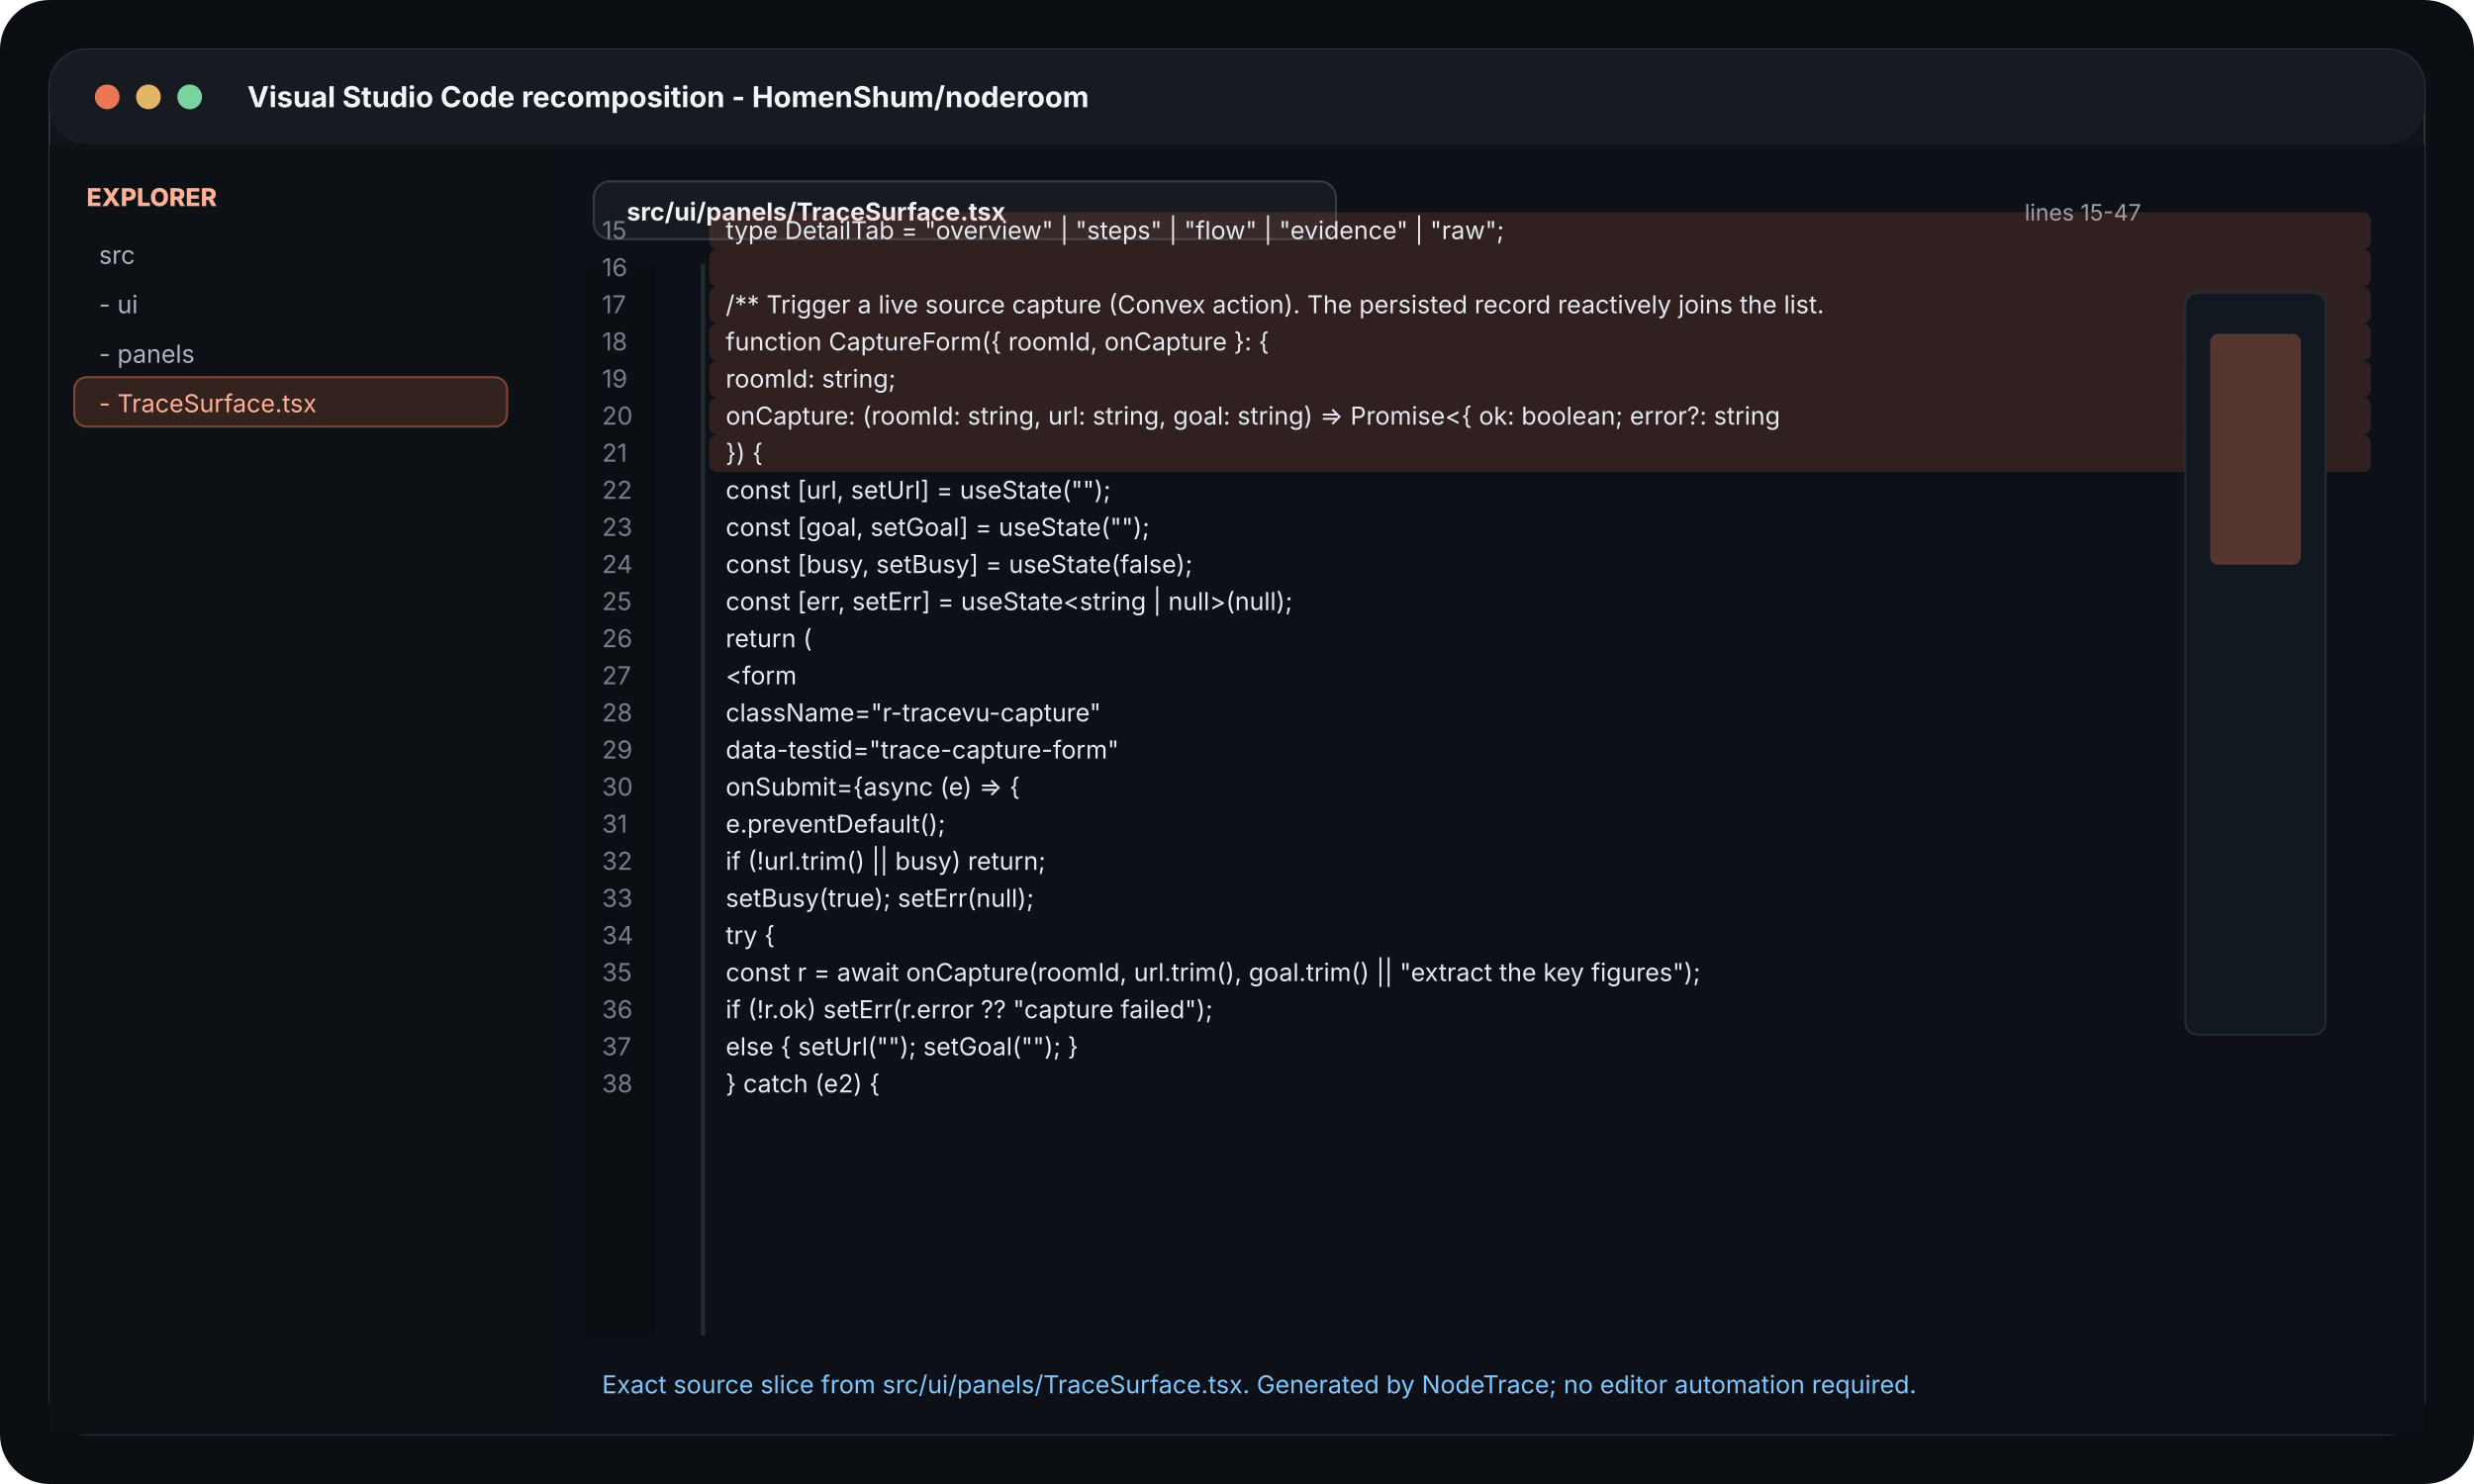
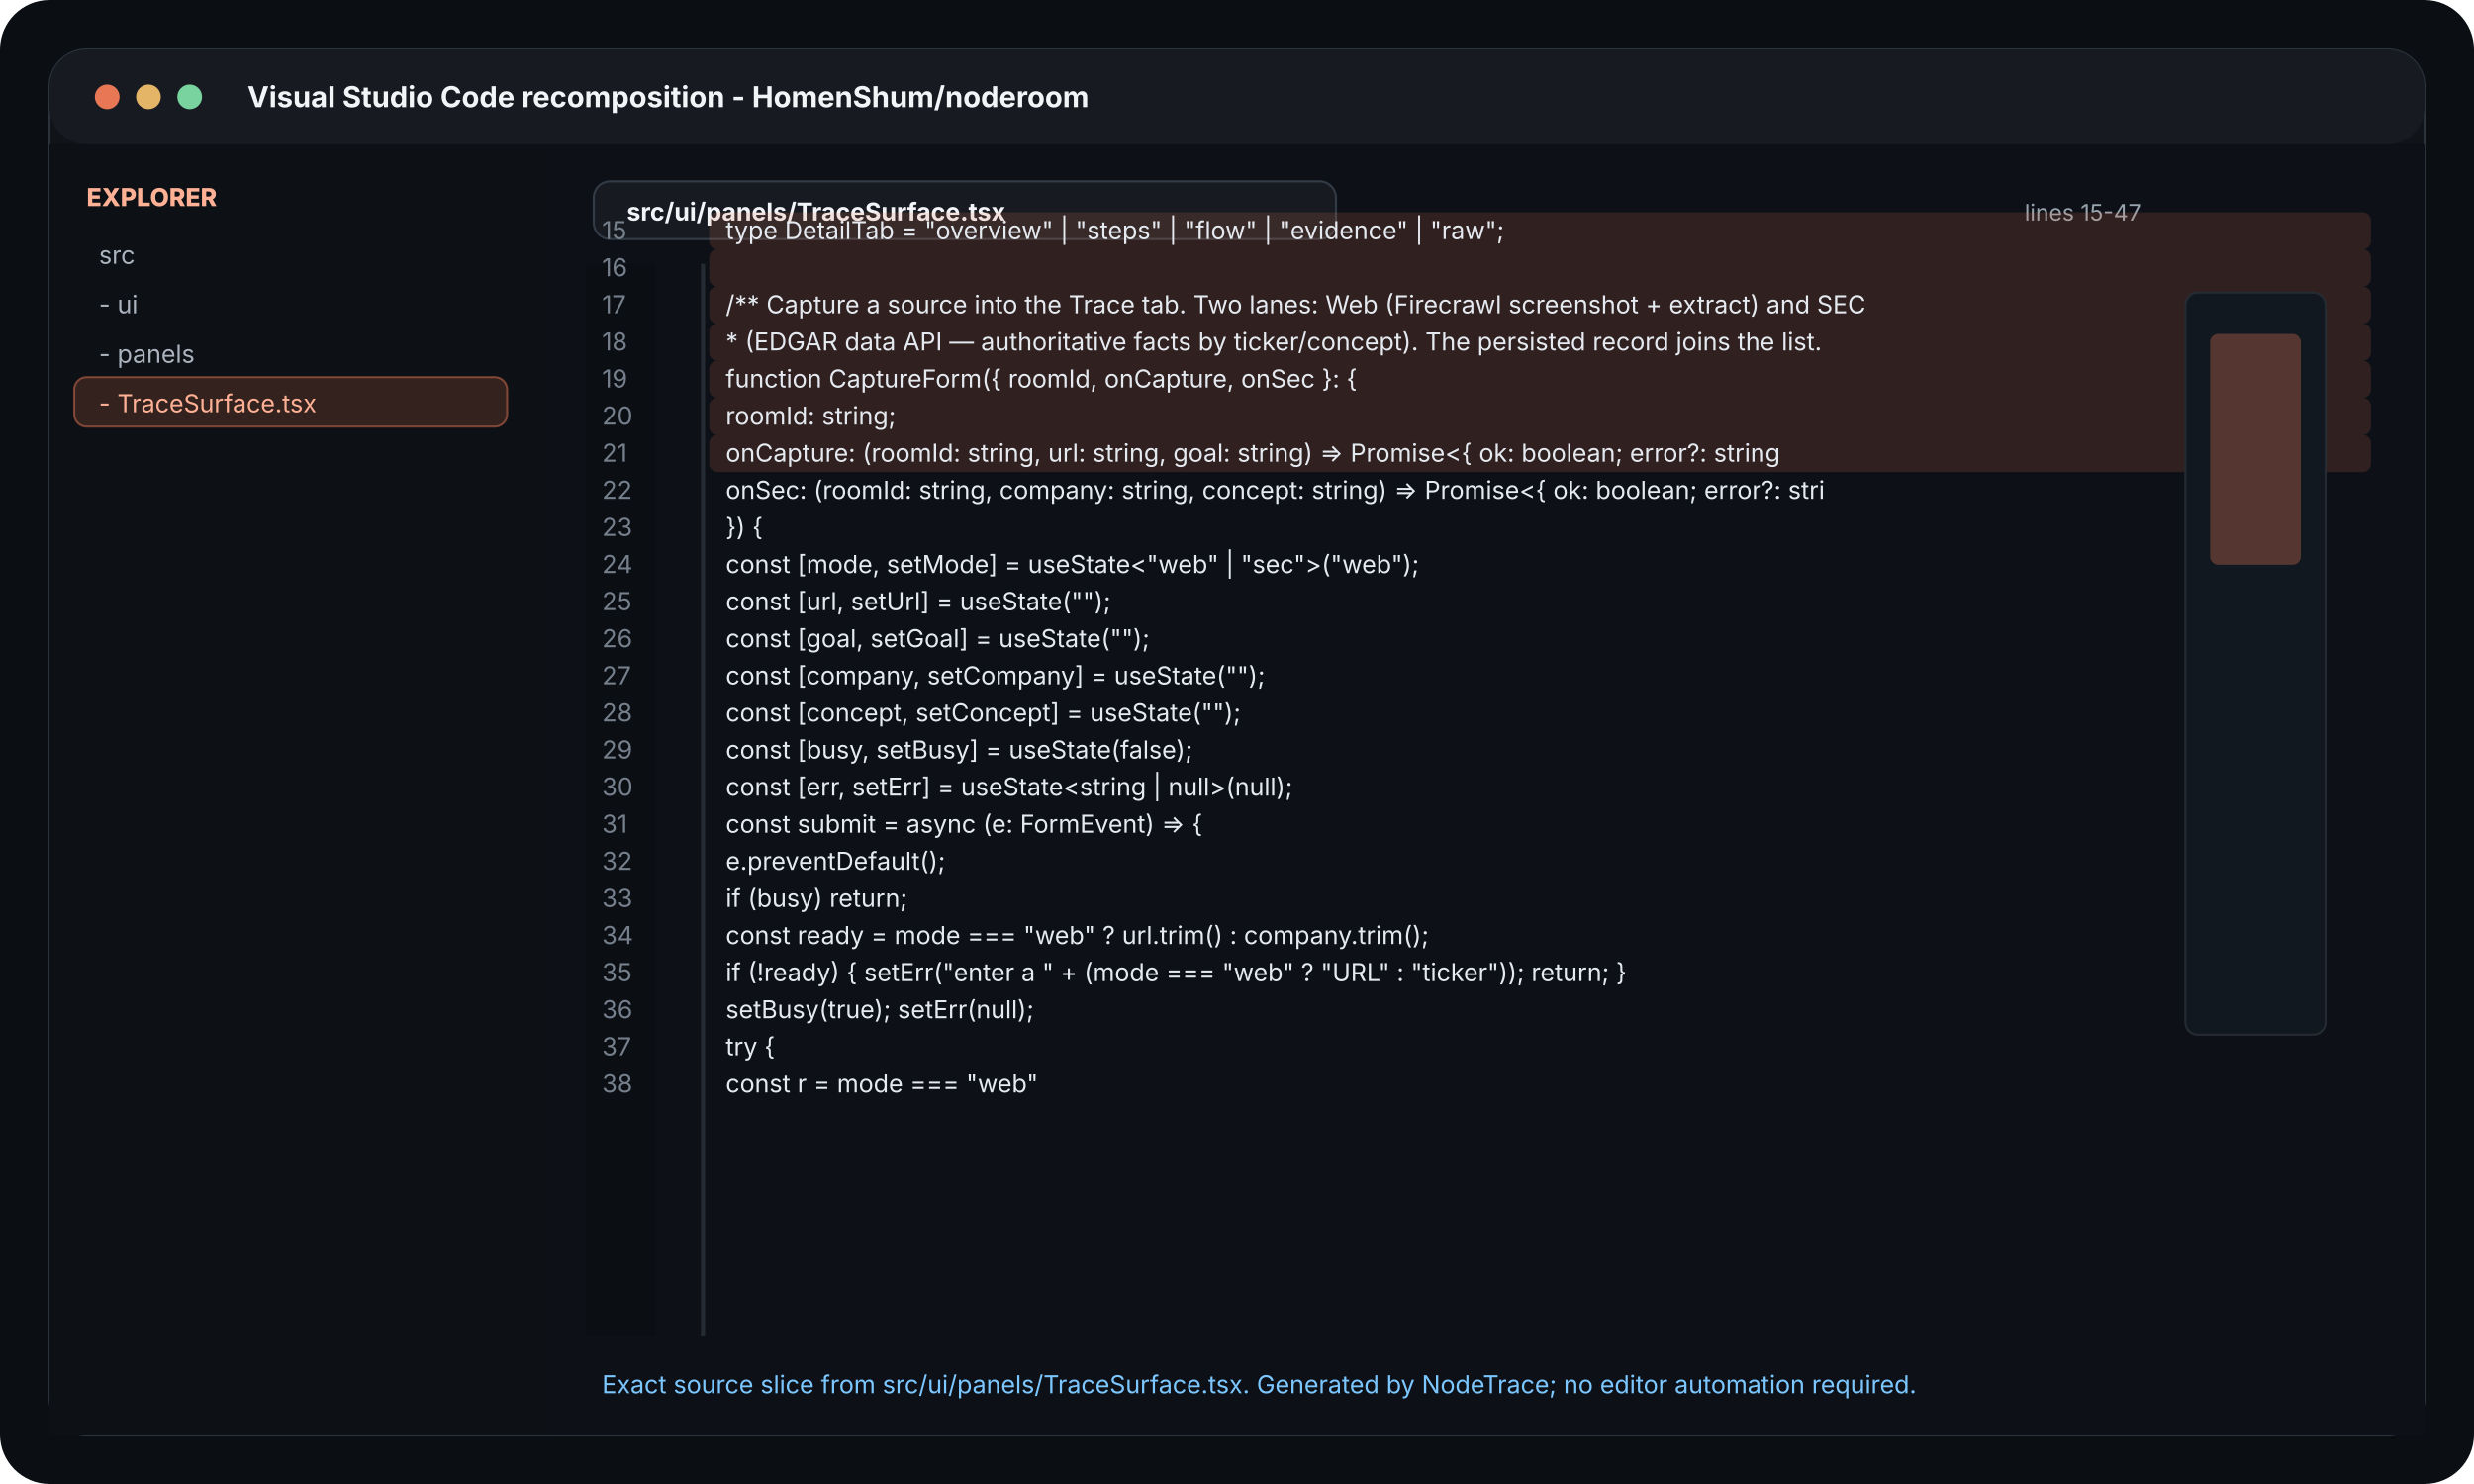
<svg xmlns="http://www.w3.org/2000/svg" width="1200" height="720" viewBox="0 0 1200 720" role="img">
  <style>text{font-family:Inter,Segoe UI,Arial,sans-serif}.mono{font-family:Consolas,Menlo,monospace}</style>
  <rect width="1200" height="720" rx="24" fill="#0b0f14" />
  <rect x="24" y="24" width="1152" height="672" rx="18" fill="#101317" stroke="#2b333d" />
  <rect x="24" y="24" width="1152" height="46" rx="18" fill="#171b21" />
  <circle cx="52" cy="47" r="6" fill="#e87855" />
  <circle cx="72" cy="47" r="6" fill="#e5b567" />
  <circle cx="92" cy="47" r="6" fill="#78d39f" />
  <text x="120" y="52" fill="#f2f4f7" font-size="14" font-weight="700">Visual Studio Code recomposition - HomenShum/noderoom</text>
  <rect x="24" y="70" width="244" height="626" fill="#0d1014" />
  <text x="42" y="100" fill="#ffb195" font-size="12" font-weight="800">EXPLORER</text>
  <text x="48" y="128" fill="#aab3be" font-size="12">src</text>
  <text x="48" y="152" fill="#aab3be" font-size="12">  - ui</text>
  <text x="48" y="176" fill="#aab3be" font-size="12">    - panels</text>
  <rect x="36" y="183" width="210" height="24" rx="6" fill="rgba(232,120,85,0.18)" stroke="rgba(232,120,85,0.48)" />
  <text x="48" y="200" fill="#ffb195" font-size="12">      - TraceSurface.tsx</text>
  <rect x="268" y="70" width="908" height="626" fill="#0d1117" />
  <rect x="288" y="88" width="360" height="28" rx="8" fill="#171b21" stroke="#333b46" />
  <text x="304" y="107" fill="#f2f4f7" font-size="12" font-weight="700">src/ui/panels/TraceSurface.tsx</text>
  <text x="982" y="107" fill="#99a3ae" font-size="11">lines 15-47</text>
  <rect x="284" y="128" width="34" height="520" fill="#0b0f14" />
  <rect x="340" y="128" width="2" height="520" fill="#252b33" />
  <rect x="344" y="103" width="806" height="18" rx="4" fill="rgba(232,120,85,0.16)" />
  <text x="292" y="116" fill="#76808c" font-size="12">  15</text>
  <text x="352" y="116" fill="#e5eaf0" font-size="12">type DetailTab = "overview" | "steps" | "flow" | "evidence" | "raw";</text>
  <rect x="344" y="121" width="806" height="18" rx="4" fill="rgba(232,120,85,0.16)" />
  <text x="292" y="134" fill="#76808c" font-size="12">  16</text>
  <text x="352" y="134" fill="#e5eaf0" font-size="12"> </text>
  <rect x="344" y="139" width="806" height="18" rx="4" fill="rgba(232,120,85,0.16)" />
  <text x="292" y="152" fill="#76808c" font-size="12">  17</text>
-   <text x="352" y="152" fill="#e5eaf0" font-size="12">/** Trigger a live source capture (Convex action). The persisted record reactively joins the list.</text>
+   <text x="352" y="152" fill="#e5eaf0" font-size="12">/** Capture a source into the Trace tab. Two lanes: Web (Firecrawl screenshot + extract) and SEC</text>
  <rect x="344" y="157" width="806" height="18" rx="4" fill="rgba(232,120,85,0.16)" />
  <text x="292" y="170" fill="#76808c" font-size="12">  18</text>
-   <text x="352" y="170" fill="#e5eaf0" font-size="12">function CaptureForm({ roomId, onCapture }: {</text>
+   <text x="352" y="170" fill="#e5eaf0" font-size="12"> *  (EDGAR data API — authoritative facts by ticker/concept). The persisted record joins the list.</text>
  <rect x="344" y="175" width="806" height="18" rx="4" fill="rgba(232,120,85,0.16)" />
  <text x="292" y="188" fill="#76808c" font-size="12">  19</text>
-   <text x="352" y="188" fill="#e5eaf0" font-size="12">  roomId: string;</text>
+   <text x="352" y="188" fill="#e5eaf0" font-size="12">function CaptureForm({ roomId, onCapture, onSec }: {</text>
  <rect x="344" y="193" width="806" height="18" rx="4" fill="rgba(232,120,85,0.16)" />
  <text x="292" y="206" fill="#76808c" font-size="12">  20</text>
-   <text x="352" y="206" fill="#e5eaf0" font-size="12">  onCapture: (roomId: string, url: string, goal: string) =&gt; Promise&lt;{ ok: boolean; error?: string </text>
+   <text x="352" y="206" fill="#e5eaf0" font-size="12">  roomId: string;</text>
  <rect x="344" y="211" width="806" height="18" rx="4" fill="rgba(232,120,85,0.16)" />
  <text x="292" y="224" fill="#76808c" font-size="12">  21</text>
-   <text x="352" y="224" fill="#e5eaf0" font-size="12">}) {</text>
+   <text x="352" y="224" fill="#e5eaf0" font-size="12">  onCapture: (roomId: string, url: string, goal: string) =&gt; Promise&lt;{ ok: boolean; error?: string </text>
  <text x="292" y="242" fill="#76808c" font-size="12">  22</text>
-   <text x="352" y="242" fill="#e5eaf0" font-size="12">  const [url, setUrl] = useState("");</text>
+   <text x="352" y="242" fill="#e5eaf0" font-size="12">  onSec: (roomId: string, company: string, concept: string) =&gt; Promise&lt;{ ok: boolean; error?: stri</text>
  <text x="292" y="260" fill="#76808c" font-size="12">  23</text>
-   <text x="352" y="260" fill="#e5eaf0" font-size="12">  const [goal, setGoal] = useState("");</text>
+   <text x="352" y="260" fill="#e5eaf0" font-size="12">}) {</text>
  <text x="292" y="278" fill="#76808c" font-size="12">  24</text>
-   <text x="352" y="278" fill="#e5eaf0" font-size="12">  const [busy, setBusy] = useState(false);</text>
+   <text x="352" y="278" fill="#e5eaf0" font-size="12">  const [mode, setMode] = useState&lt;"web" | "sec"&gt;("web");</text>
  <text x="292" y="296" fill="#76808c" font-size="12">  25</text>
-   <text x="352" y="296" fill="#e5eaf0" font-size="12">  const [err, setErr] = useState&lt;string | null&gt;(null);</text>
+   <text x="352" y="296" fill="#e5eaf0" font-size="12">  const [url, setUrl] = useState("");</text>
  <text x="292" y="314" fill="#76808c" font-size="12">  26</text>
-   <text x="352" y="314" fill="#e5eaf0" font-size="12">  return (</text>
+   <text x="352" y="314" fill="#e5eaf0" font-size="12">  const [goal, setGoal] = useState("");</text>
  <text x="292" y="332" fill="#76808c" font-size="12">  27</text>
-   <text x="352" y="332" fill="#e5eaf0" font-size="12">    &lt;form</text>
+   <text x="352" y="332" fill="#e5eaf0" font-size="12">  const [company, setCompany] = useState("");</text>
  <text x="292" y="350" fill="#76808c" font-size="12">  28</text>
-   <text x="352" y="350" fill="#e5eaf0" font-size="12">      className="r-tracevu-capture"</text>
+   <text x="352" y="350" fill="#e5eaf0" font-size="12">  const [concept, setConcept] = useState("");</text>
  <text x="292" y="368" fill="#76808c" font-size="12">  29</text>
-   <text x="352" y="368" fill="#e5eaf0" font-size="12">      data-testid="trace-capture-form"</text>
+   <text x="352" y="368" fill="#e5eaf0" font-size="12">  const [busy, setBusy] = useState(false);</text>
  <text x="292" y="386" fill="#76808c" font-size="12">  30</text>
-   <text x="352" y="386" fill="#e5eaf0" font-size="12">      onSubmit={async (e) =&gt; {</text>
+   <text x="352" y="386" fill="#e5eaf0" font-size="12">  const [err, setErr] = useState&lt;string | null&gt;(null);</text>
  <text x="292" y="404" fill="#76808c" font-size="12">  31</text>
-   <text x="352" y="404" fill="#e5eaf0" font-size="12">        e.preventDefault();</text>
+   <text x="352" y="404" fill="#e5eaf0" font-size="12">  const submit = async (e: FormEvent) =&gt; {</text>
  <text x="292" y="422" fill="#76808c" font-size="12">  32</text>
-   <text x="352" y="422" fill="#e5eaf0" font-size="12">        if (!url.trim() || busy) return;</text>
+   <text x="352" y="422" fill="#e5eaf0" font-size="12">    e.preventDefault();</text>
  <text x="292" y="440" fill="#76808c" font-size="12">  33</text>
-   <text x="352" y="440" fill="#e5eaf0" font-size="12">        setBusy(true); setErr(null);</text>
+   <text x="352" y="440" fill="#e5eaf0" font-size="12">    if (busy) return;</text>
  <text x="292" y="458" fill="#76808c" font-size="12">  34</text>
-   <text x="352" y="458" fill="#e5eaf0" font-size="12">        try {</text>
+   <text x="352" y="458" fill="#e5eaf0" font-size="12">    const ready = mode === "web" ? url.trim() : company.trim();</text>
  <text x="292" y="476" fill="#76808c" font-size="12">  35</text>
-   <text x="352" y="476" fill="#e5eaf0" font-size="12">          const r = await onCapture(roomId, url.trim(), goal.trim() || "extract the key figures");</text>
+   <text x="352" y="476" fill="#e5eaf0" font-size="12">    if (!ready) { setErr("enter a " + (mode === "web" ? "URL" : "ticker")); return; }</text>
  <text x="292" y="494" fill="#76808c" font-size="12">  36</text>
-   <text x="352" y="494" fill="#e5eaf0" font-size="12">          if (!r.ok) setErr(r.error ?? "capture failed");</text>
+   <text x="352" y="494" fill="#e5eaf0" font-size="12">    setBusy(true); setErr(null);</text>
  <text x="292" y="512" fill="#76808c" font-size="12">  37</text>
-   <text x="352" y="512" fill="#e5eaf0" font-size="12">          else { setUrl(""); setGoal(""); }</text>
+   <text x="352" y="512" fill="#e5eaf0" font-size="12">    try {</text>
  <text x="292" y="530" fill="#76808c" font-size="12">  38</text>
-   <text x="352" y="530" fill="#e5eaf0" font-size="12">        } catch (e2) {</text>
+   <text x="352" y="530" fill="#e5eaf0" font-size="12">      const r = mode === "web"</text>
  <rect x="1060" y="142" width="68" height="360" rx="6" fill="#111820" stroke="#252b33" />
  <rect x="1072" y="162" width="44" height="112" rx="4" fill="rgba(232,120,85,0.32)" />
  <text x="292" y="676" fill="#7cc7ff" font-size="12">Exact source slice from src/ui/panels/TraceSurface.tsx. Generated by NodeTrace; no editor automation required.</text>
</svg>
